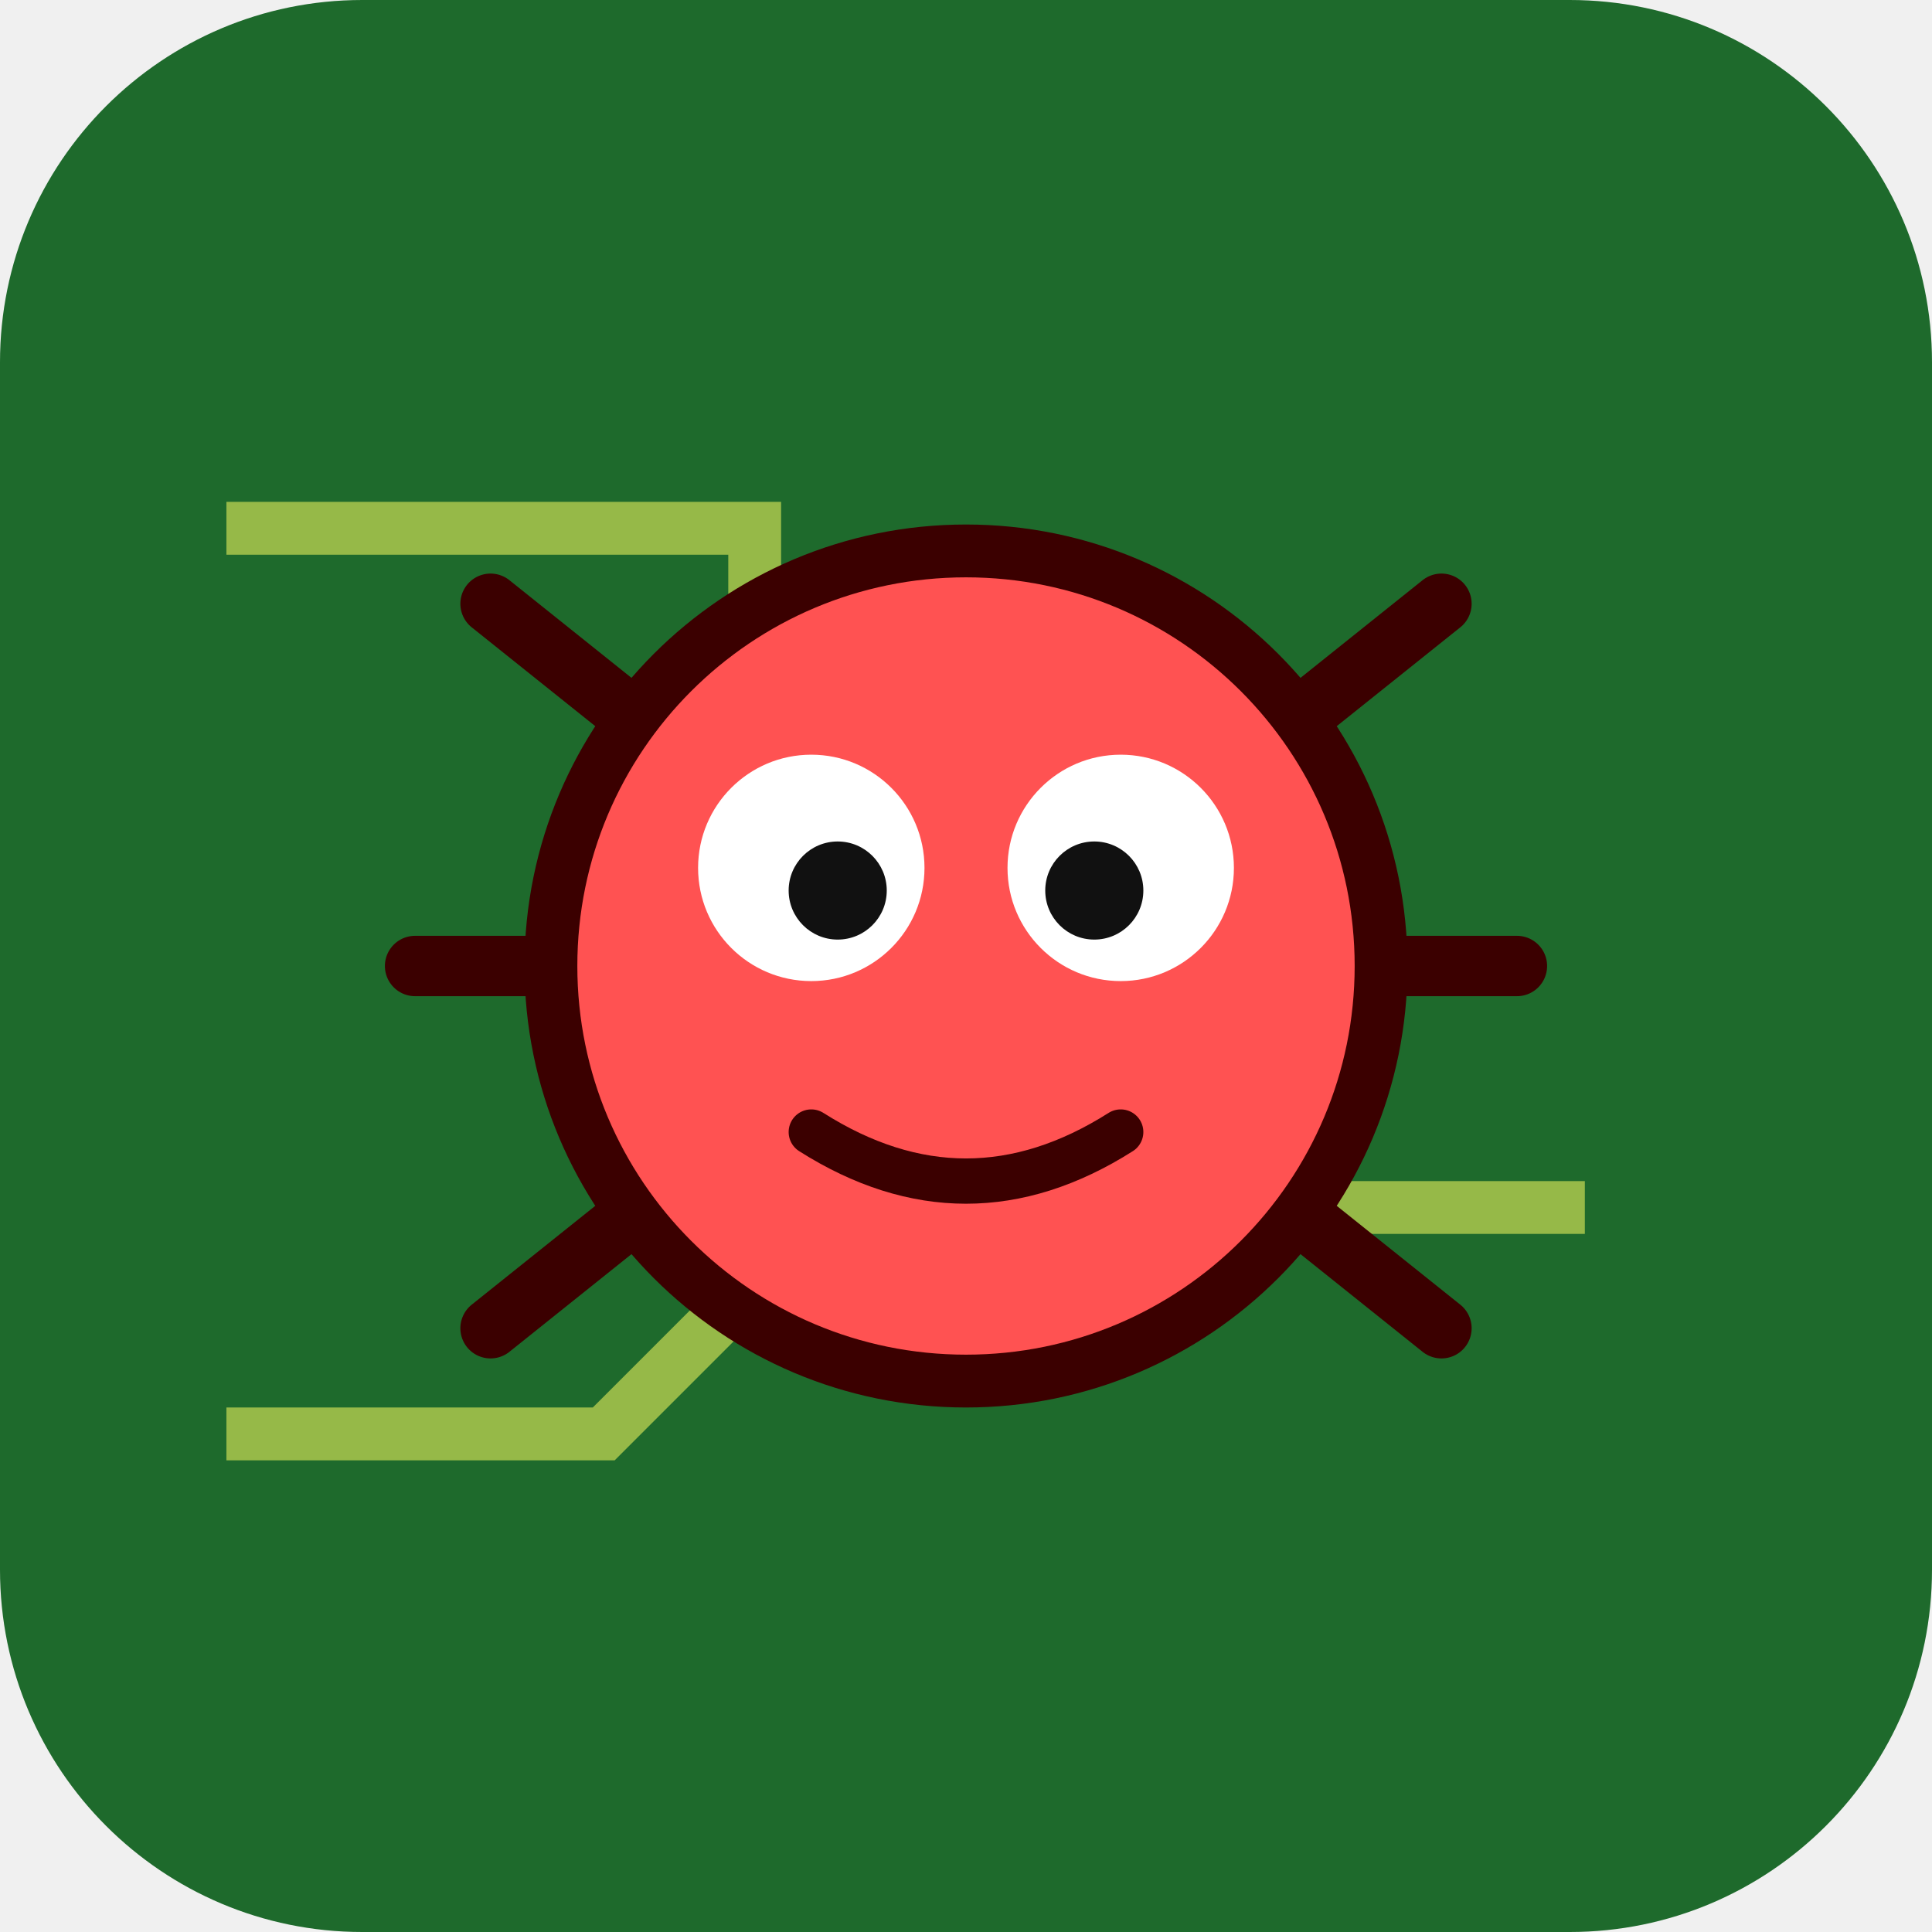
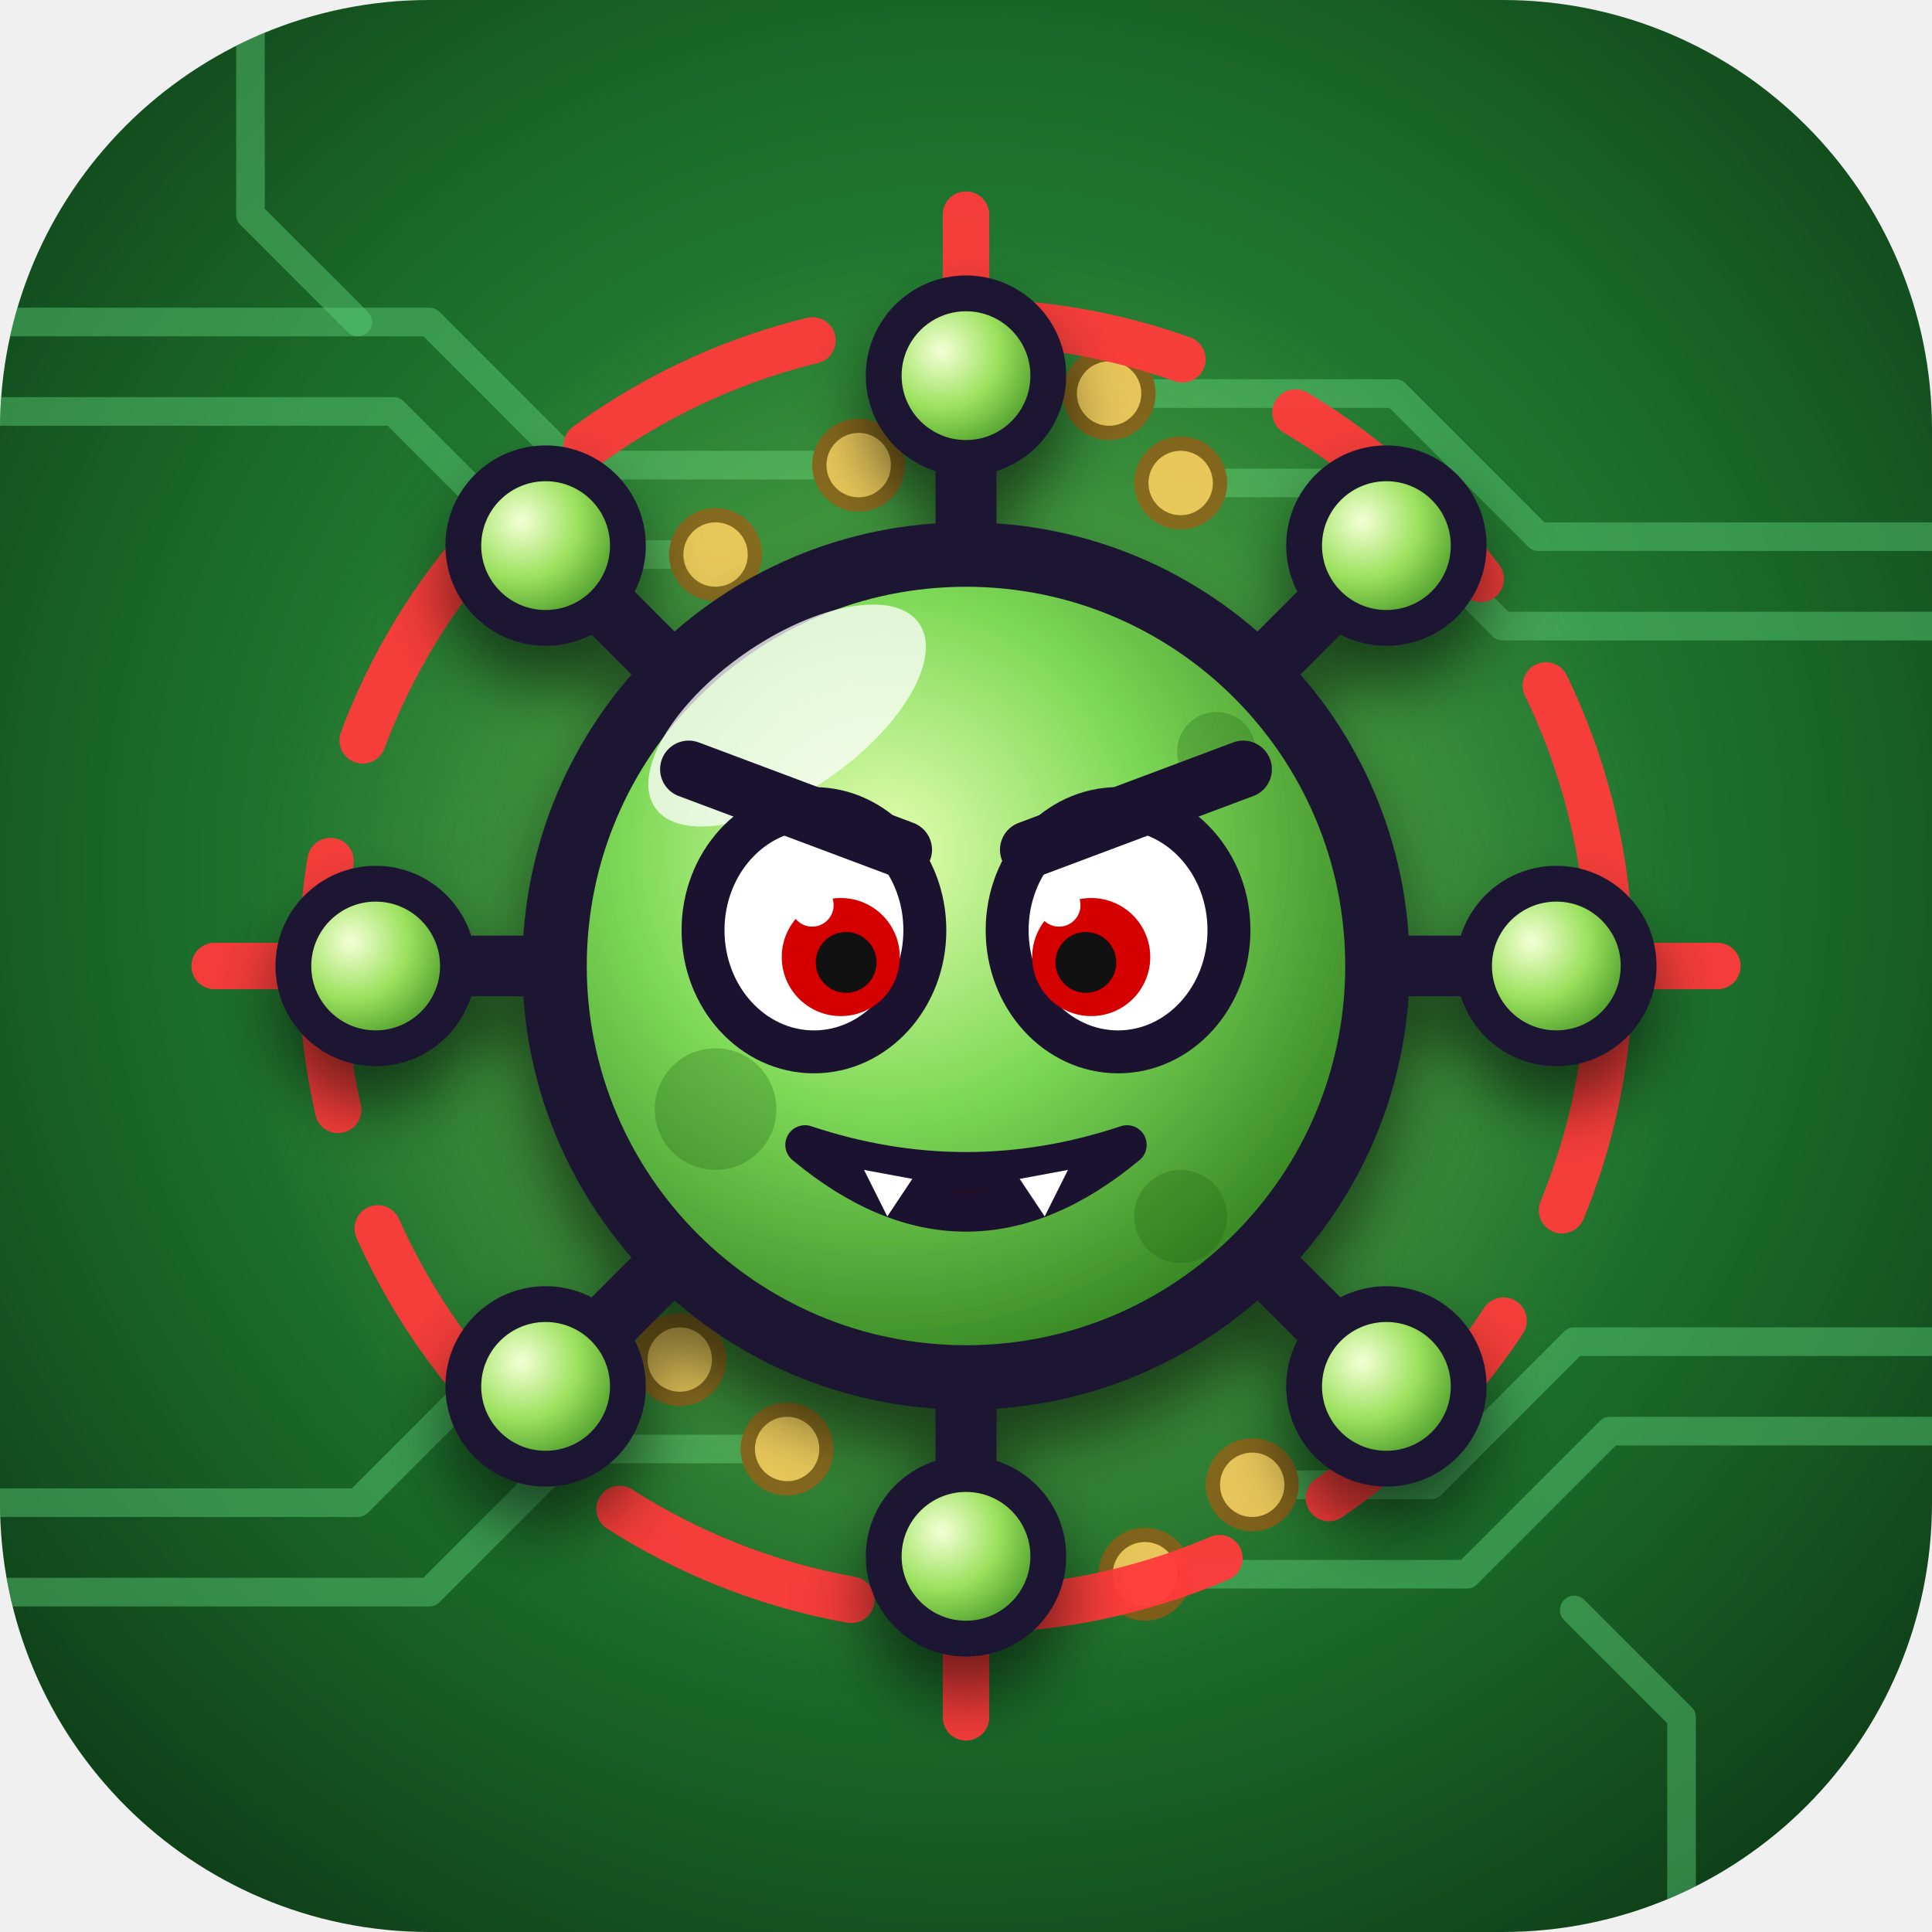
- <svg xmlns="http://www.w3.org/2000/svg" viewBox="0 0 512 512">
-   <rect width="512" height="512" rx="96" fill="#1e6a2c" />
-   <path d="M60 140h140v80h120M60 380h100l60-60h200" stroke="#e6ee5a" stroke-width="14" fill="none" opacity=".6" />
-   <g stroke="#3b0000" stroke-width="16" stroke-linecap="round">
-     <path d="M180 200l-50-40M180 256h-70M180 312l-50 40M332 200l50-40M332 256h70M332 312l50 40" />
+ <svg xmlns="http://www.w3.org/2000/svg" viewBox="0 0 108 108">
+   <defs>
+     <clipPath id="rc">
+       <rect width="108" height="108" rx="24" />
+     </clipPath>
+   </defs>
+   <g clip-path="url(#rc)">
+     <defs>
+       <radialGradient id="bgg" cx="50%" cy="45%" r="75%">
+         <stop offset="0" stop-color="#2f9e44" />
+         <stop offset=".55" stop-color="#1b6b2a" />
+         <stop offset="1" stop-color="#0a2e12" />
+       </radialGradient>
+       <radialGradient id="halo" cx="50%" cy="50%" r="50%">
+         <stop offset="0" stop-color="#e6ee5a" stop-opacity=".35" />
+         <stop offset="1" stop-color="#e6ee5a" stop-opacity="0" />
+       </radialGradient>
+     </defs>
+     <rect width="108" height="108" fill="url(#bgg)" />
+     <g fill="none" stroke="#5fd17a" stroke-opacity=".45" stroke-width="1.6" stroke-linecap="round" stroke-linejoin="round">
+       <path d="M0 18 H24 L32 26 H48" />
+       <path d="M0 23 H22 L30 31 H40" />
+       <path d="M108 30 H86 L78 22 H62" />
+       <path d="M108 35 H84 L76 27 H66" />
+       <path d="M0 84 H20 L28 76 H38" />
+       <path d="M0 89 H24 L32 81 H44" />
+       <path d="M108 80 H90 L82 88 H64" />
+       <path d="M108 75 H88 L80 83 H70" />
+       <path d="M14 0 V12 L20 18" />
+       <path d="M94 108 V96 L88 90" />
+     </g>
+     <g fill="#e8c35a" stroke="#7a5a17" stroke-width=".8">
+       <circle cx="48" cy="26" r="2.2" />
+       <circle cx="40" cy="31" r="2.2" />
+       <circle cx="62" cy="22" r="2.2" />
+       <circle cx="66" cy="27" r="2.2" />
+       <circle cx="38" cy="76" r="2.2" />
+       <circle cx="44" cy="81" r="2.2" />
+       <circle cx="64" cy="88" r="2.2" />
+       <circle cx="70" cy="83" r="2.2" />
+     </g>
+     <circle cx="54" cy="54" r="40" fill="url(#halo)" />
+     <g fill="none" stroke="#ff3b3b" stroke-width="2.6" stroke-linecap="round" opacity=".95">
+       <circle cx="54" cy="54" r="36" stroke-dasharray="14 7" />
+       <line x1="54" y1="12" x2="54" y2="20" />
+       <line x1="54" y1="88" x2="54" y2="96" />
+       <line x1="12" y1="54" x2="20" y2="54" />
+       <line x1="88" y1="54" x2="96" y2="54" />
+     </g>
+     <defs>
+       <radialGradient id="body" cx="40%" cy="36%" r="70%">
+         <stop offset="0" stop-color="#e6ffb0" />
+         <stop offset=".45" stop-color="#7ed957" />
+         <stop offset="1" stop-color="#2b7a1c" />
+       </radialGradient>
+       <radialGradient id="ball" cx="35%" cy="35%" r="70%">
+         <stop offset="0" stop-color="#f4ffd6" />
+         <stop offset=".5" stop-color="#9be15d" />
+         <stop offset="1" stop-color="#3d8f22" />
+       </radialGradient>
+       <filter id="sh" x="-30%" y="-30%" width="160%" height="160%">
+         <feDropShadow dx="0" dy="2.2" stdDeviation="1.8" flood-color="#000" flood-opacity=".55" />
+       </filter>
+     </defs>
+     <g filter="url(#sh)" stroke="#1b1230" stroke-linecap="round" stroke-linejoin="round">
+       <g stroke-width="3.4">
+         <line x1="54" y1="33" x2="54" y2="23" />
+         <line x1="54" y1="75" x2="54" y2="85" />
+         <line x1="33" y1="54" x2="23" y2="54" />
+         <line x1="75" y1="54" x2="85" y2="54" />
+         <line x1="39" y1="39" x2="32" y2="32" />
+         <line x1="69" y1="39" x2="76" y2="32" />
+         <line x1="39" y1="69" x2="32" y2="76" />
+         <line x1="69" y1="69" x2="76" y2="76" />
+       </g>
+       <g fill="url(#ball)" stroke-width="2">
+         <circle cx="54" cy="21" r="4.6" />
+         <circle cx="54" cy="87" r="4.6" />
+         <circle cx="21" cy="54" r="4.6" />
+         <circle cx="87" cy="54" r="4.6" />
+         <circle cx="30.5" cy="30.5" r="4.6" />
+         <circle cx="77.5" cy="30.5" r="4.6" />
+         <circle cx="30.5" cy="77.5" r="4.6" />
+         <circle cx="77.5" cy="77.5" r="4.6" />
+       </g>
+       <circle cx="54" cy="54" r="23" fill="url(#body)" stroke-width="3.6" />
+     </g>
+     <g fill="#1d5c12" opacity=".28">
+       <circle cx="40" cy="62" r="3.4" />
+       <circle cx="66" cy="68" r="2.6" />
+       <circle cx="68" cy="42" r="2.2" />
+     </g>
+     <ellipse cx="44" cy="40" rx="9" ry="4.2" fill="#fff" opacity=".75" transform="rotate(-35 44 40)" />
+     <g stroke="#1b1230" stroke-width="2.4">
+       <ellipse cx="45.5" cy="52" rx="6.2" ry="6.8" fill="#fff" />
+       <ellipse cx="62.5" cy="52" rx="6.2" ry="6.8" fill="#fff" />
+     </g>
+     <circle cx="47" cy="53.5" r="3.3" fill="#d50000" />
+     <circle cx="61" cy="53.5" r="3.3" fill="#d50000" />
+     <circle cx="47.3" cy="53.8" r="1.7" fill="#111" />
+     <circle cx="60.7" cy="53.8" r="1.7" fill="#111" />
+     <circle cx="45.4" cy="50.6" r="1.2" fill="#fff" />
+     <circle cx="59.2" cy="50.6" r="1.2" fill="#fff" />
+     <g stroke="#1b1230" stroke-width="3.2" stroke-linecap="round">
+       <line x1="38.5" y1="43" x2="50.5" y2="47.5" />
+       <line x1="69.5" y1="43" x2="57.5" y2="47.5" />
+     </g>
+     <path d="M45 64 Q54 71.5 63 64 Q54 67 45 64 Z" fill="#3b0a0a" stroke="#1b1230" stroke-width="2.2" stroke-linejoin="round" />
+     <path d="M48.3 65.4 L49.6 68 L51 65.9 Z M57 65.9 L58.4 68 L59.7 65.4 Z" fill="#fff" />
  </g>
-   <circle cx="256" cy="256" r="110" fill="#ff5252" stroke="#3b0000" stroke-width="14" />
-   <circle cx="215" cy="230" r="30" fill="#fff" />
-   <circle cx="297" cy="230" r="30" fill="#fff" />
-   <circle cx="222" cy="236" r="13" fill="#111" />
-   <circle cx="290" cy="236" r="13" fill="#111" />
-   <path d="M215 300q41 26 82 0" stroke="#3b0000" stroke-width="12" fill="none" stroke-linecap="round" />
</svg>
